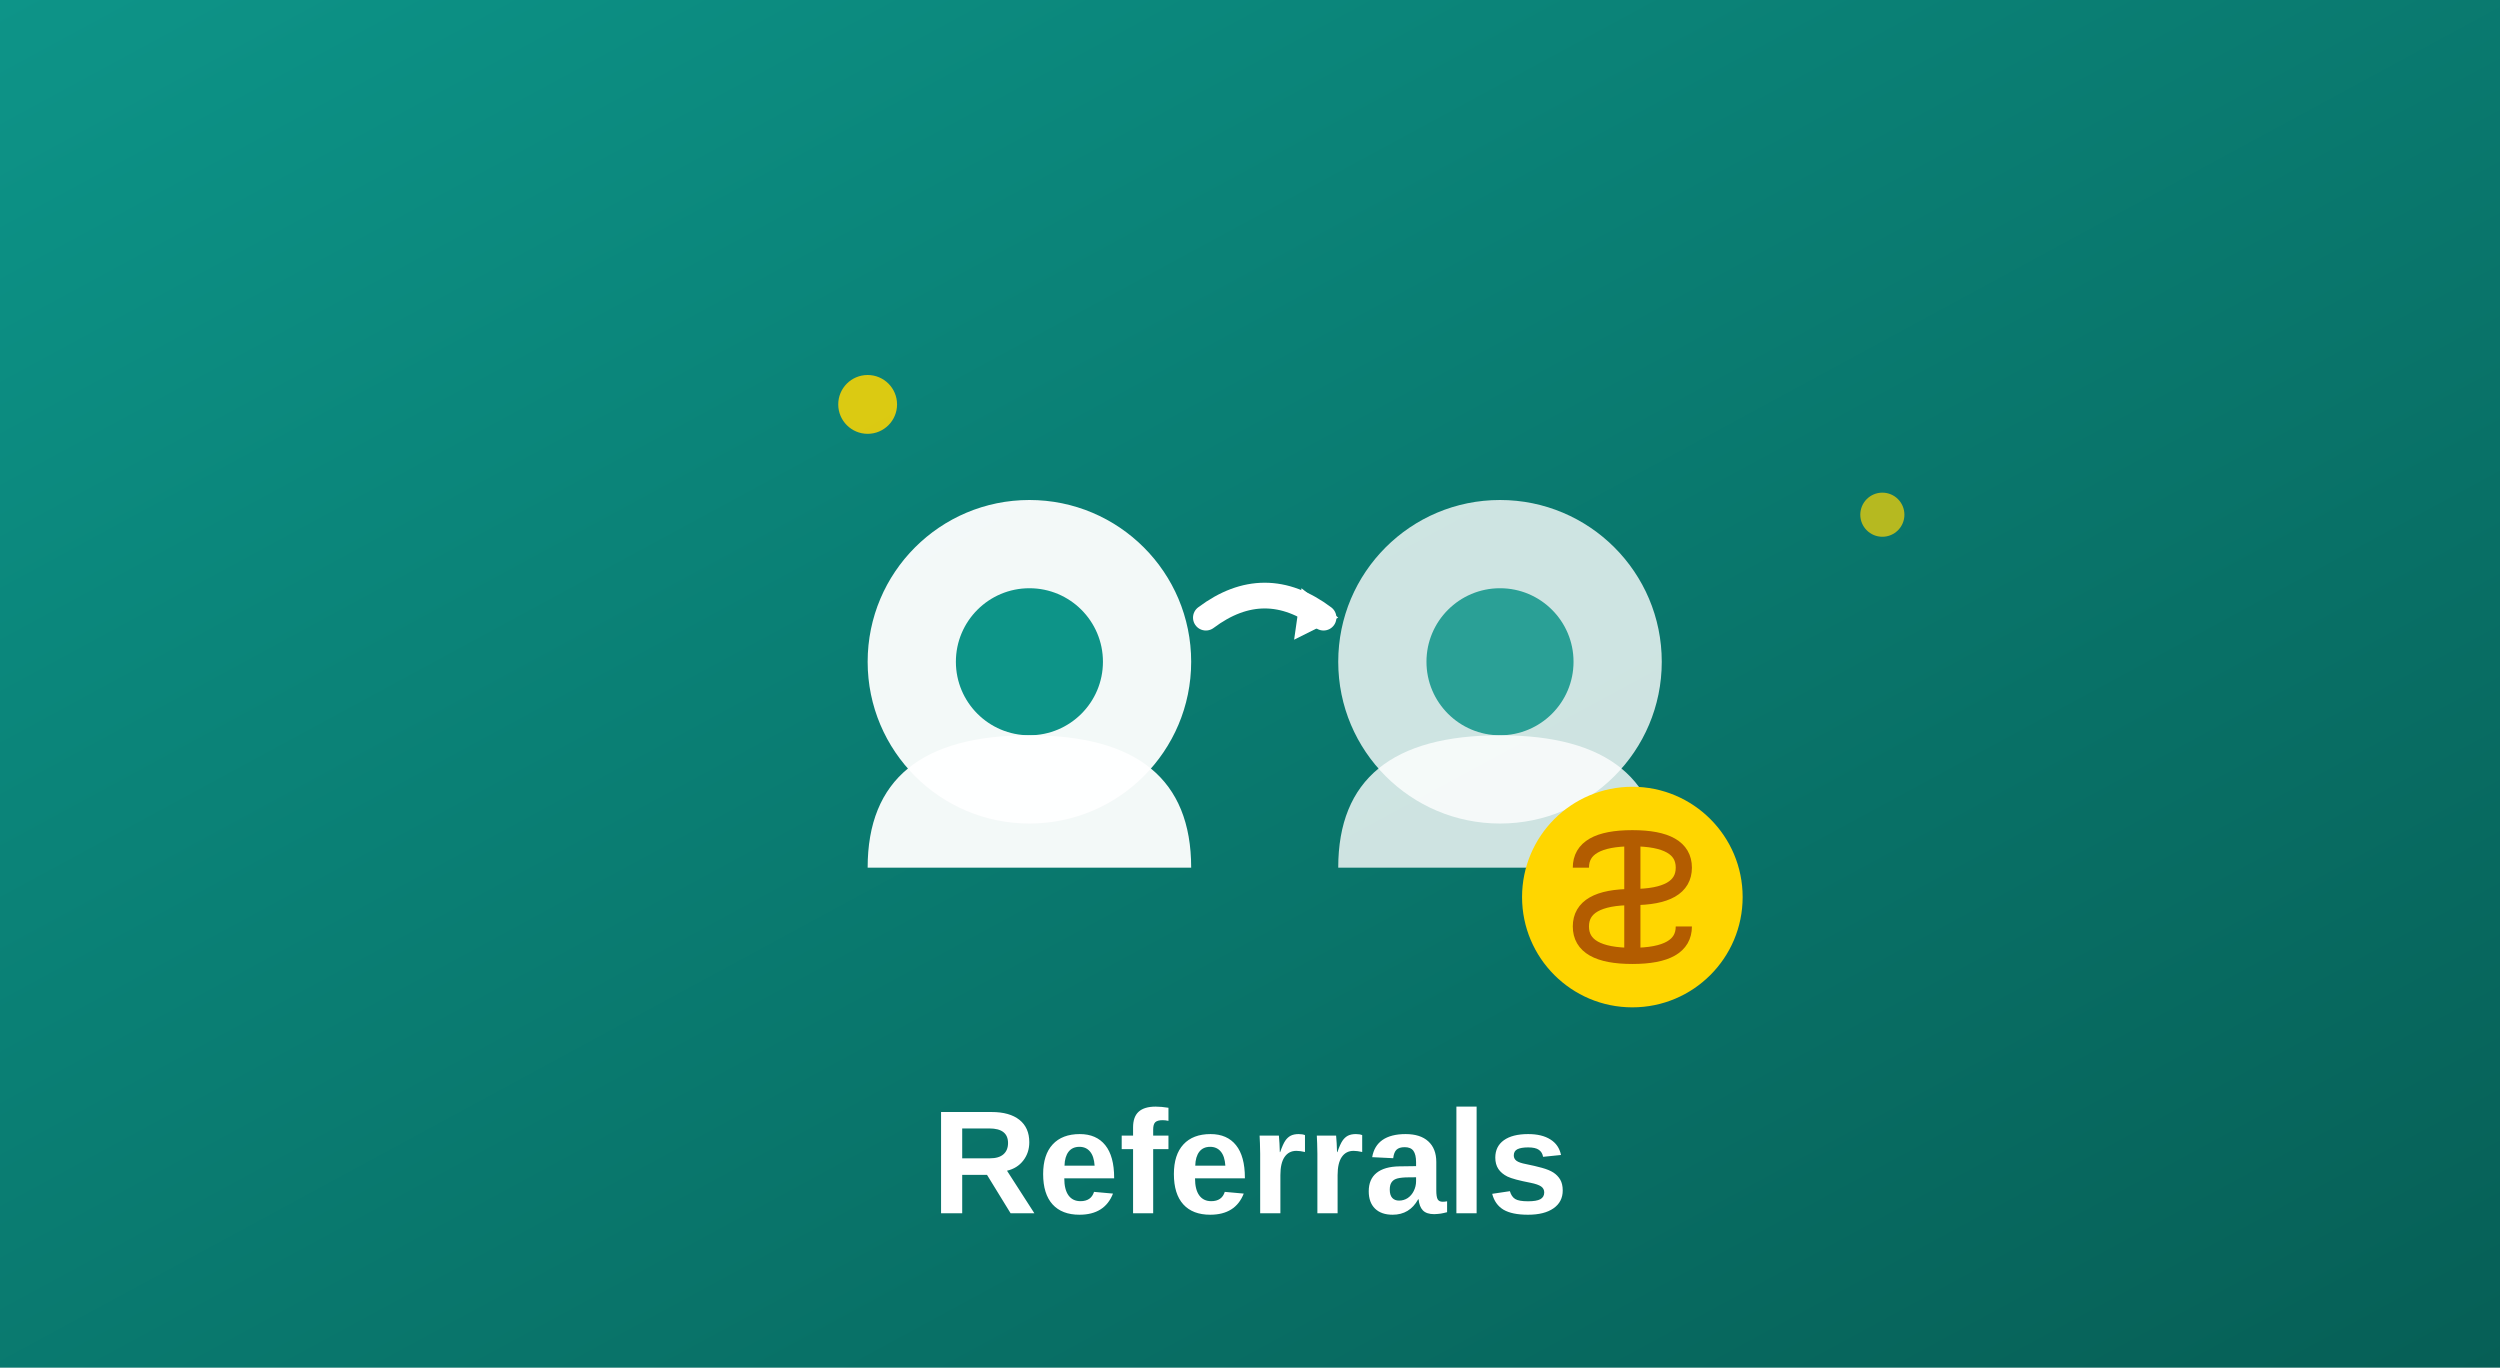
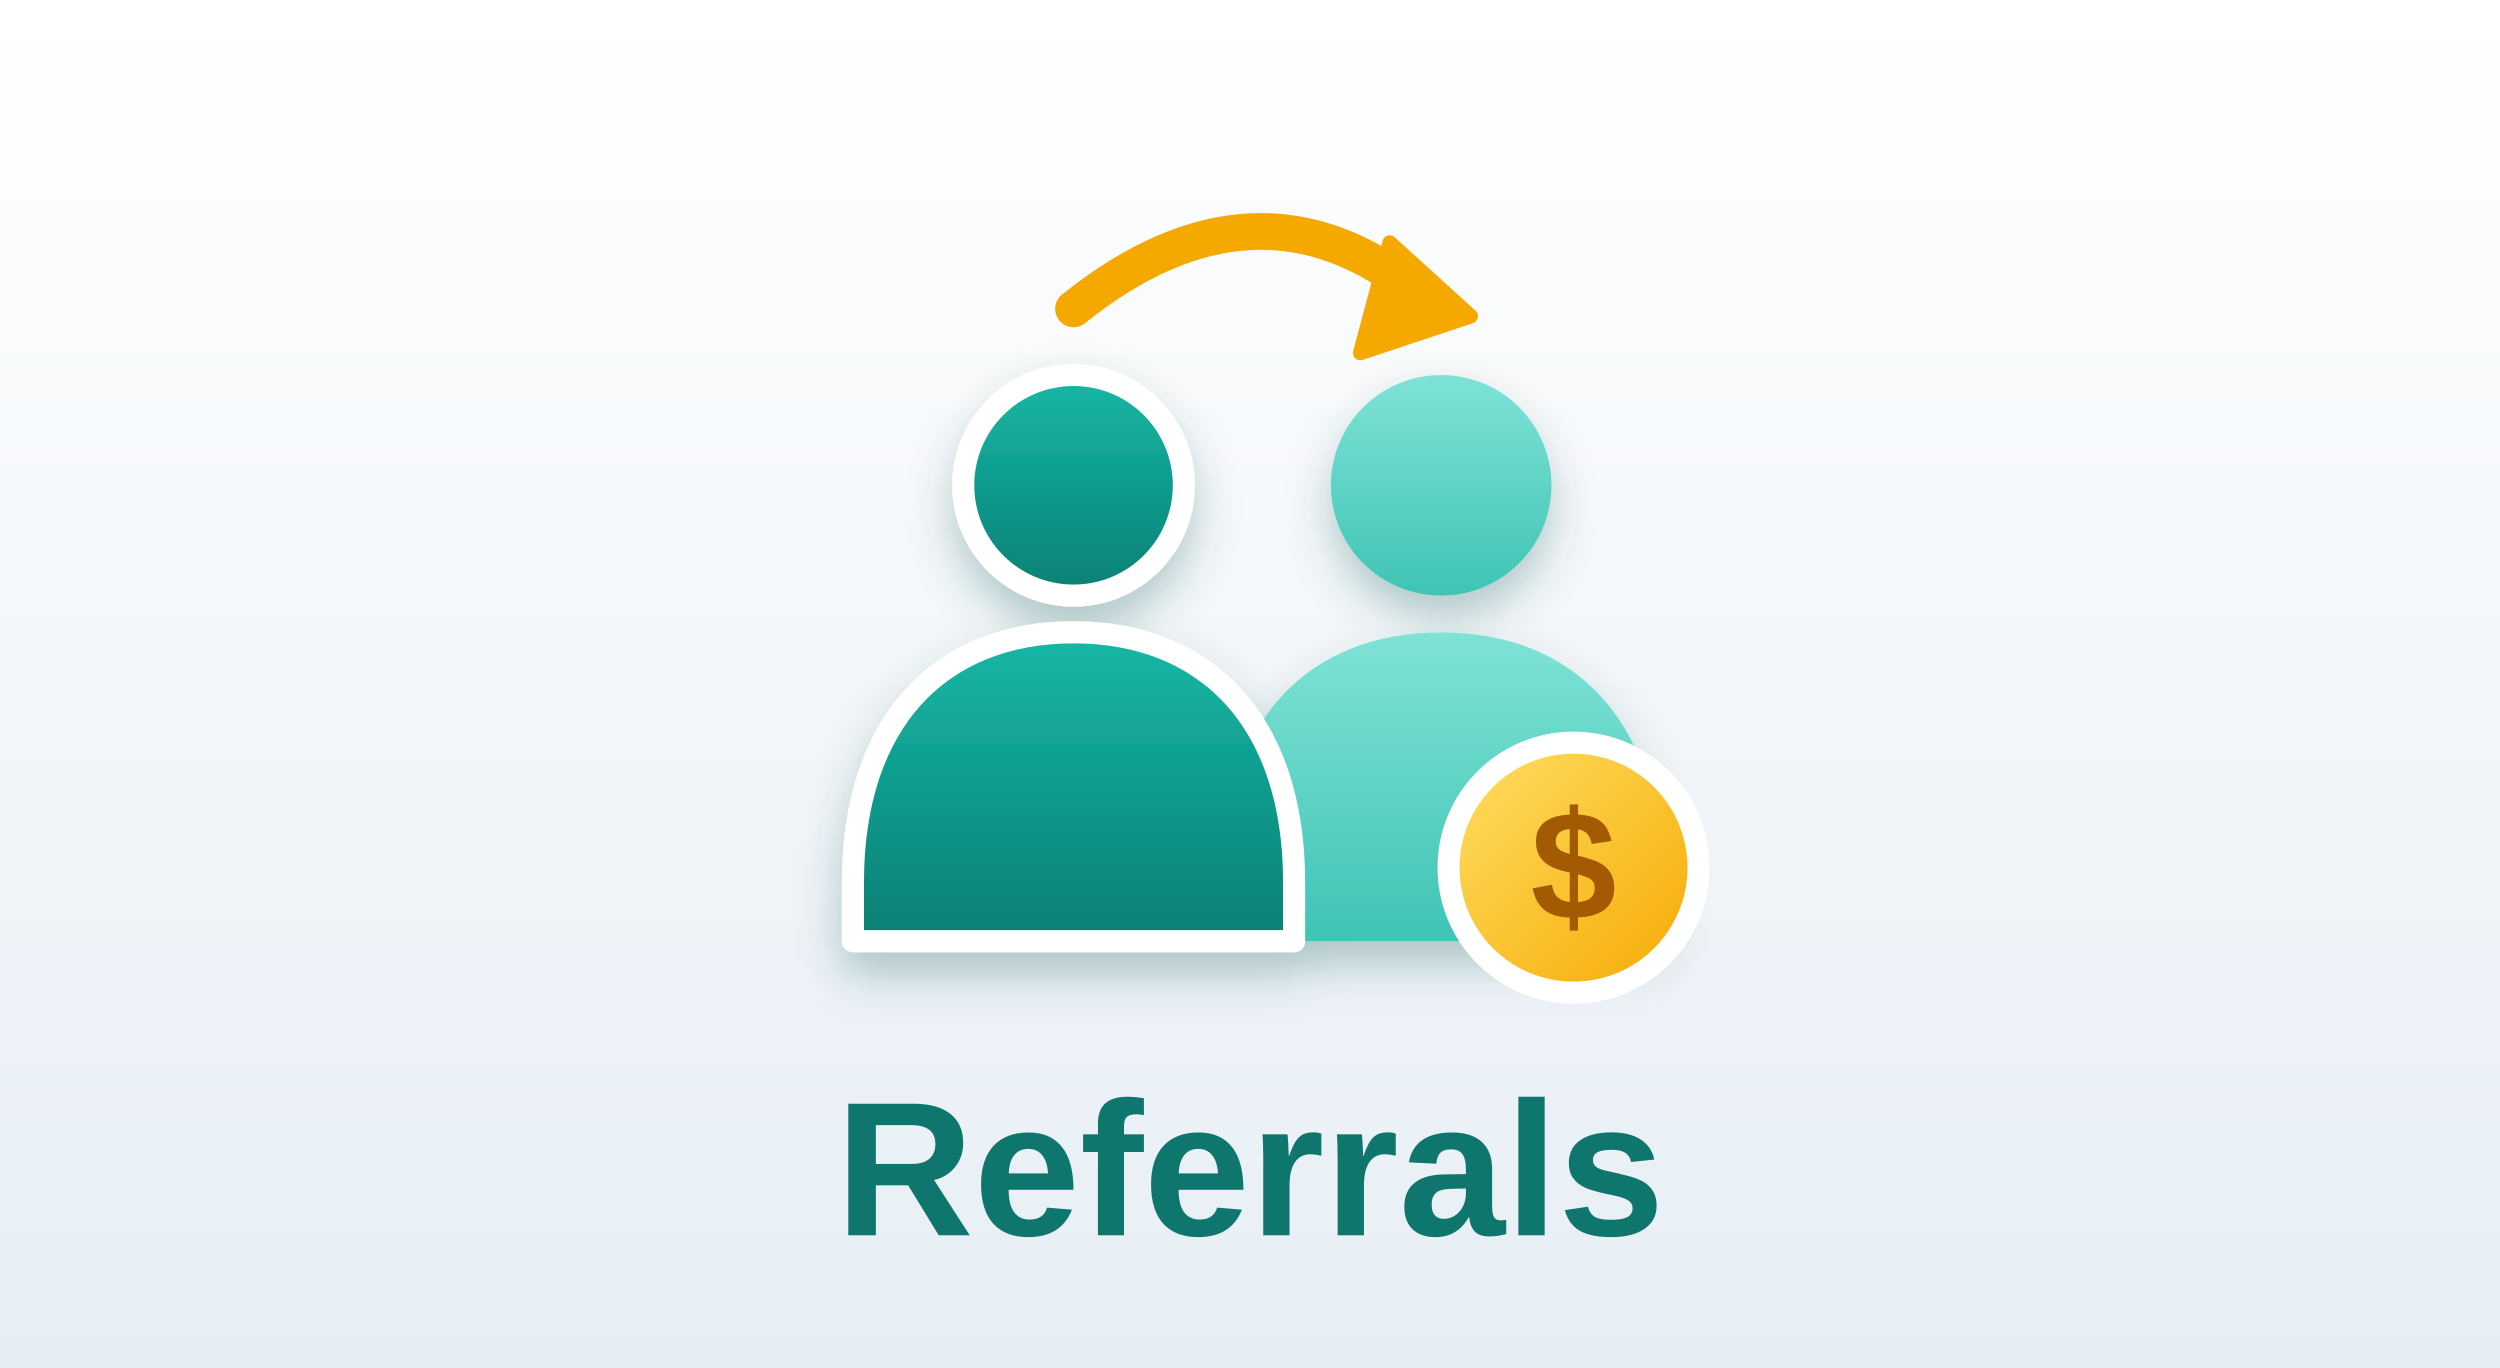
<svg xmlns="http://www.w3.org/2000/svg" viewBox="0 0 340 186" width="340" height="186">
  <defs>
-     <linearGradient id="bg" x1="0%" y1="0%" x2="100%" y2="100%">
-       <stop offset="0%" stop-color="#0d9488" />
-       <stop offset="100%" stop-color="#065f56" />
+     <linearGradient id="bg" x1="0%" y1="0%" x2="0%" y2="100%">
+       <stop offset="0%" stop-color="#ffffff" />
+       <stop offset="100%" stop-color="#e6eef5" />
    </linearGradient>
+     <linearGradient id="front" x1="0%" y1="0%" x2="0%" y2="100%">
+       <stop offset="0%" stop-color="#14b8a6" />
+       <stop offset="100%" stop-color="#0d7f74" />
+     </linearGradient>
+     <linearGradient id="back" x1="0%" y1="0%" x2="0%" y2="100%">
+       <stop offset="0%" stop-color="#7fe3d6" />
+       <stop offset="100%" stop-color="#3fc4b4" />
+     </linearGradient>
+     <linearGradient id="coin" x1="0%" y1="0%" x2="100%" y2="100%">
+       <stop offset="0%" stop-color="#ffe066" />
+       <stop offset="100%" stop-color="#f5a800" />
+     </linearGradient>
+     <filter id="shadow" x="-20%" y="-20%" width="140%" height="150%">
+       <feDropShadow dx="0" dy="3" stdDeviation="3" flood-color="#064e46" flood-opacity="0.28" />
+     </filter>
  </defs>
  <rect width="340" height="186" fill="url(#bg)" />
-   <circle cx="140" cy="90" r="22" fill="white" opacity="0.95" />
-   <circle cx="140" cy="90" r="10" fill="#0d9488" />
-   <path d="M118 118 Q118 100 140 100 Q162 100 162 118" fill="white" opacity="0.95" />
-   <circle cx="204" cy="90" r="22" fill="white" opacity="0.8" />
-   <circle cx="204" cy="90" r="10" fill="#0d9488" opacity="0.85" />
-   <path d="M182 118 Q182 100 204 100 Q226 100 226 118" fill="white" opacity="0.8" />
-   <path d="M164 84 Q172 78 180 84" stroke="white" stroke-width="3.5" fill="none" stroke-linecap="round" />
-   <polygon points="177,80 182,84 176,87" fill="white" />
-   <circle cx="222" cy="122" r="15" fill="#ffd600" />
-   <line x1="222" y1="114" x2="222" y2="130" stroke="#b35c00" stroke-width="2.2" />
-   <path d="M215 118 Q215 114 222 114 Q229 114 229 118 Q229 122 222 122 Q215 122 215 126 Q215 130 222 130 Q229 130 229 126" stroke="#b35c00" stroke-width="2.2" fill="none" />
-   <circle cx="118" cy="55" r="4" fill="#ffd600" opacity="0.85" />
-   <circle cx="256" cy="70" r="3" fill="#ffd600" opacity="0.7" />
-   <text x="170" y="165" font-family="'Nunito',Arial,sans-serif" font-weight="800" font-size="20" fill="white" text-anchor="middle">Referrals</text>
+   <g filter="url(#shadow)">
+     <circle cx="196" cy="66" r="15" fill="url(#back)" />
+     <path d="M166 128 V120 C166 98 178 86 196 86 C214 86 226 98 226 120 V128 Z" fill="url(#back)" />
+     <circle cx="146" cy="66" r="15" fill="url(#front)" stroke="#ffffff" stroke-width="3" />
+     <path d="M116 128 V120 C116 98 128 86 146 86 C164 86 176 98 176 120 V128 Z" fill="url(#front)" stroke="#ffffff" stroke-width="3" stroke-linejoin="round" />
+   </g>
+   <path d="M146 42 Q171 22 193 40" fill="none" stroke="#f5a800" stroke-width="5" stroke-linecap="round" />
+   <polygon points="200,43 185,48 189,33" fill="#f5a800" stroke="#f5a800" stroke-width="2" stroke-linejoin="round" />
+   <circle cx="214" cy="118" r="17" fill="url(#coin)" stroke="#ffffff" stroke-width="3" />
+   <text x="214" y="125" font-family="'Nunito',Arial,sans-serif" font-weight="900" font-size="21" fill="#a35a00" text-anchor="middle">$</text>
+   <text x="170" y="168" font-family="'Nunito',Arial,sans-serif" font-weight="900" font-size="26" fill="#0f766e" text-anchor="middle">Referrals</text>
</svg>
